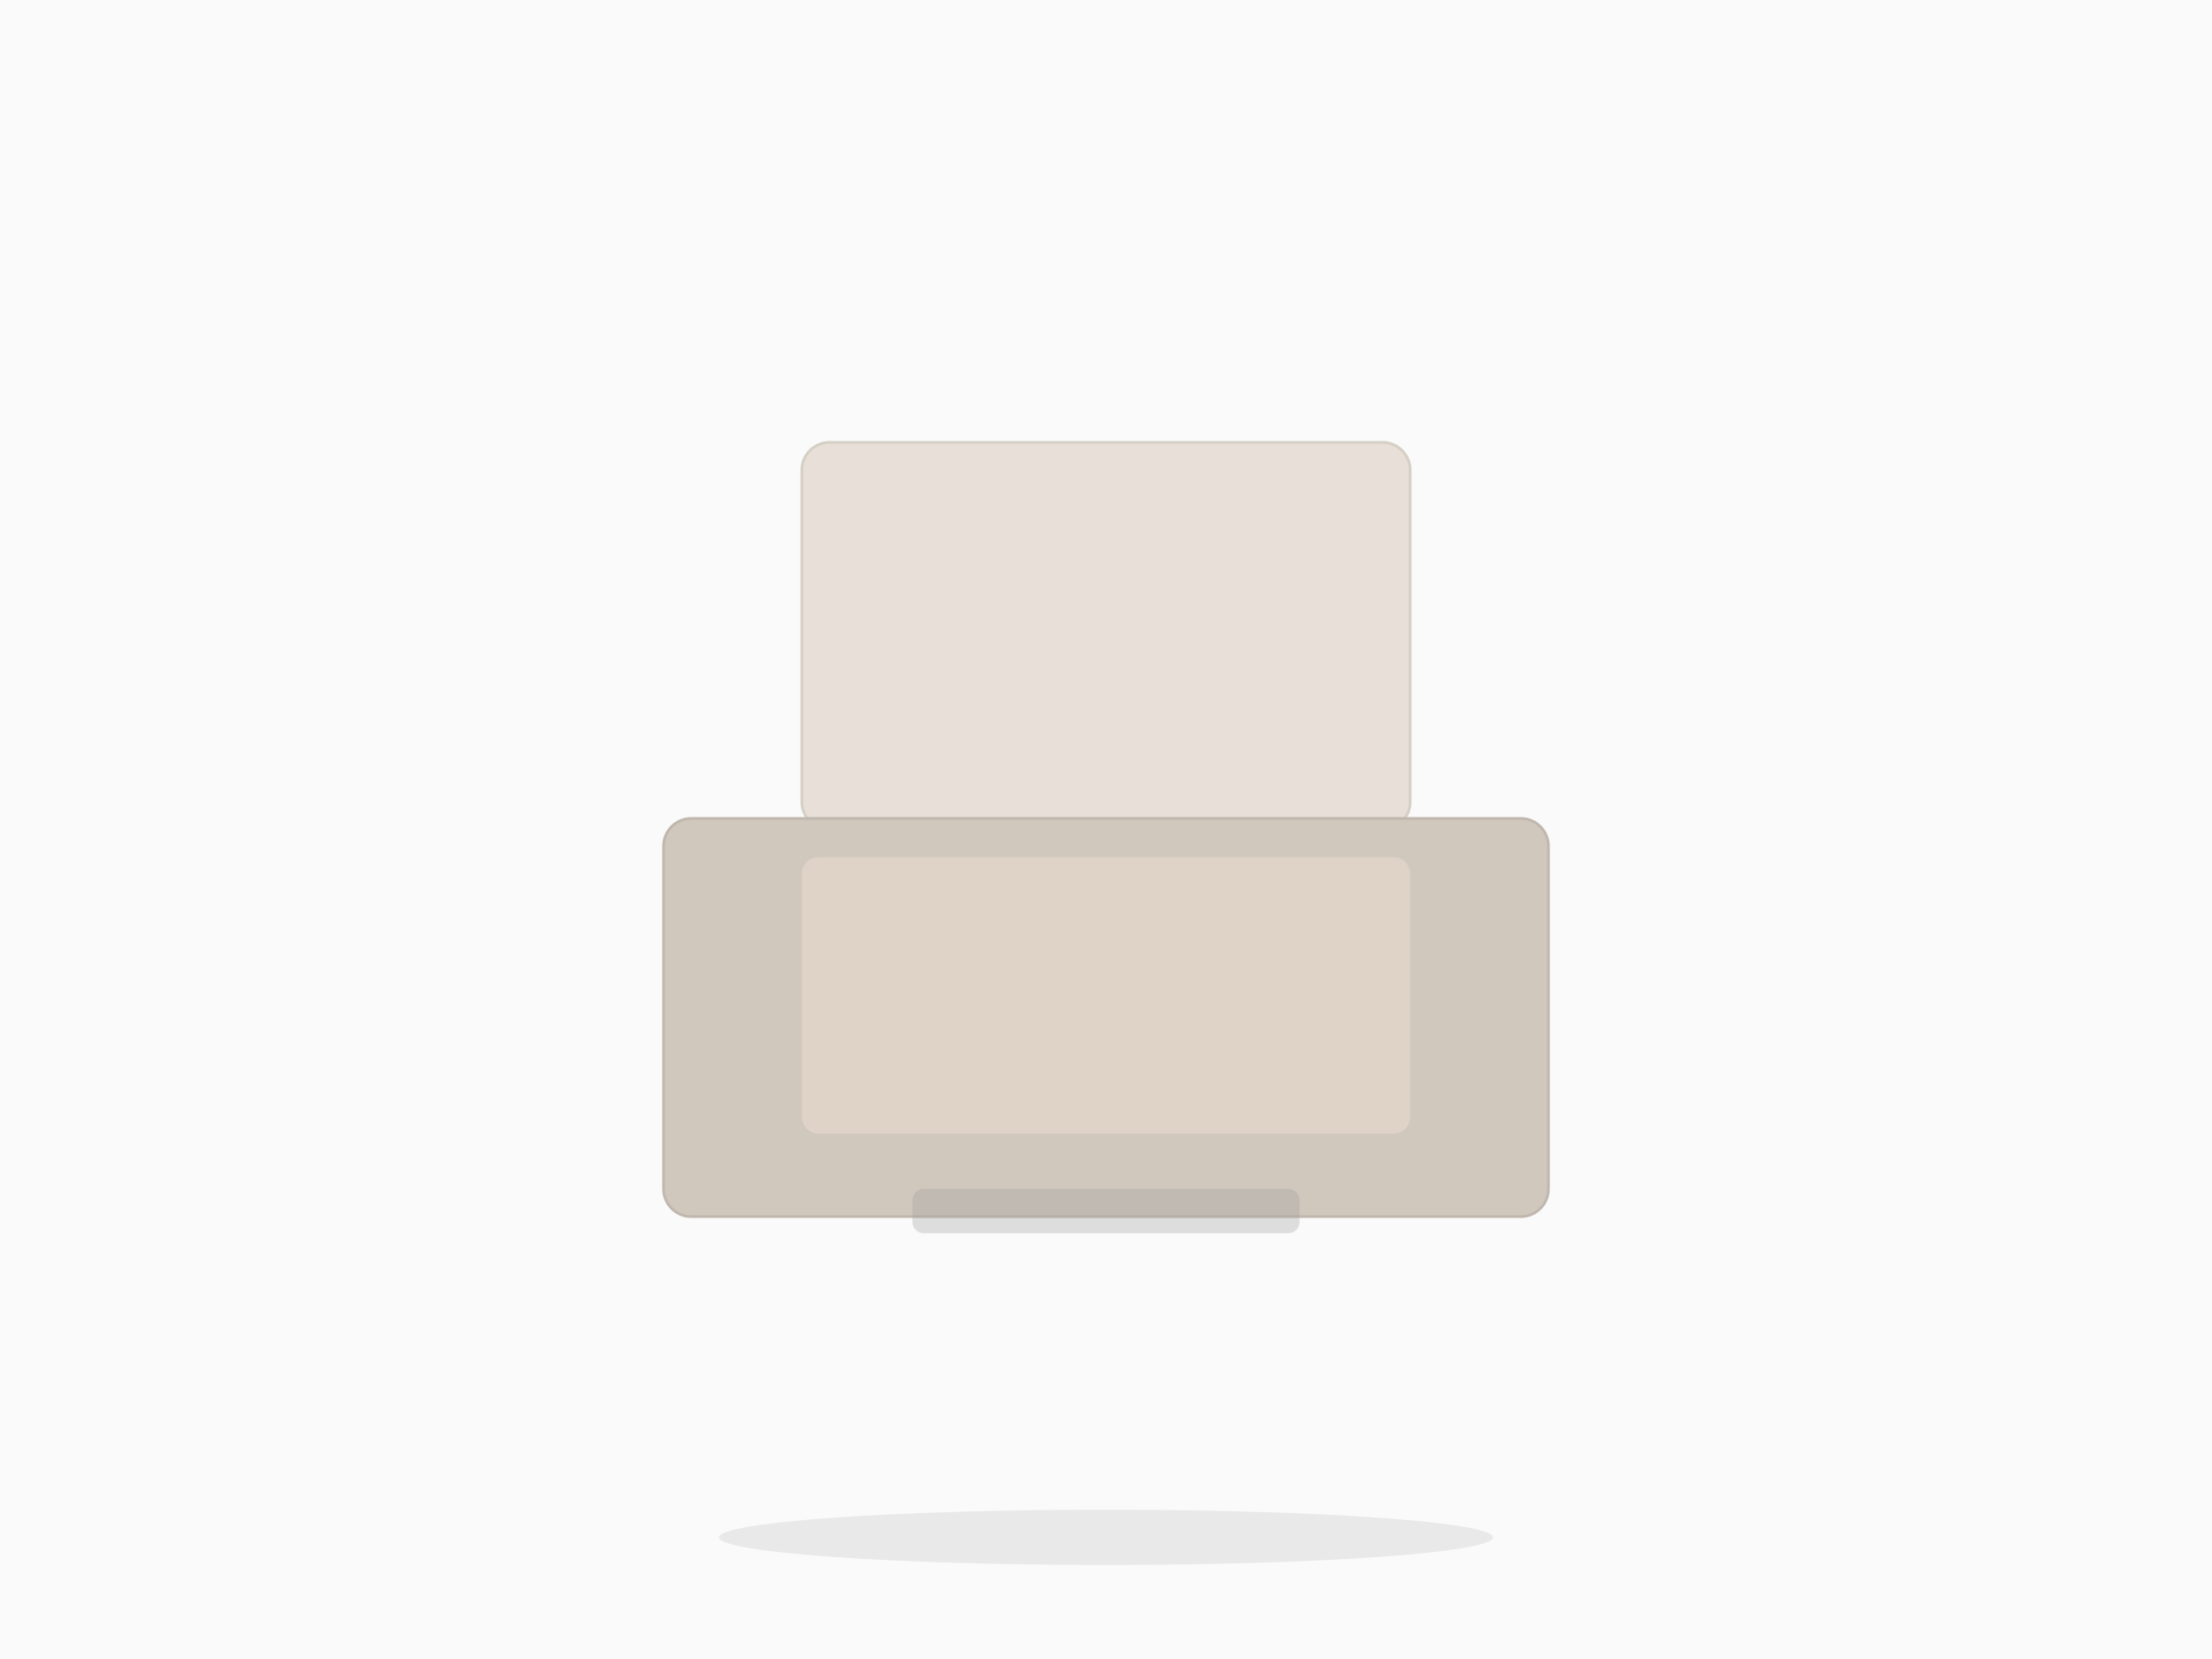
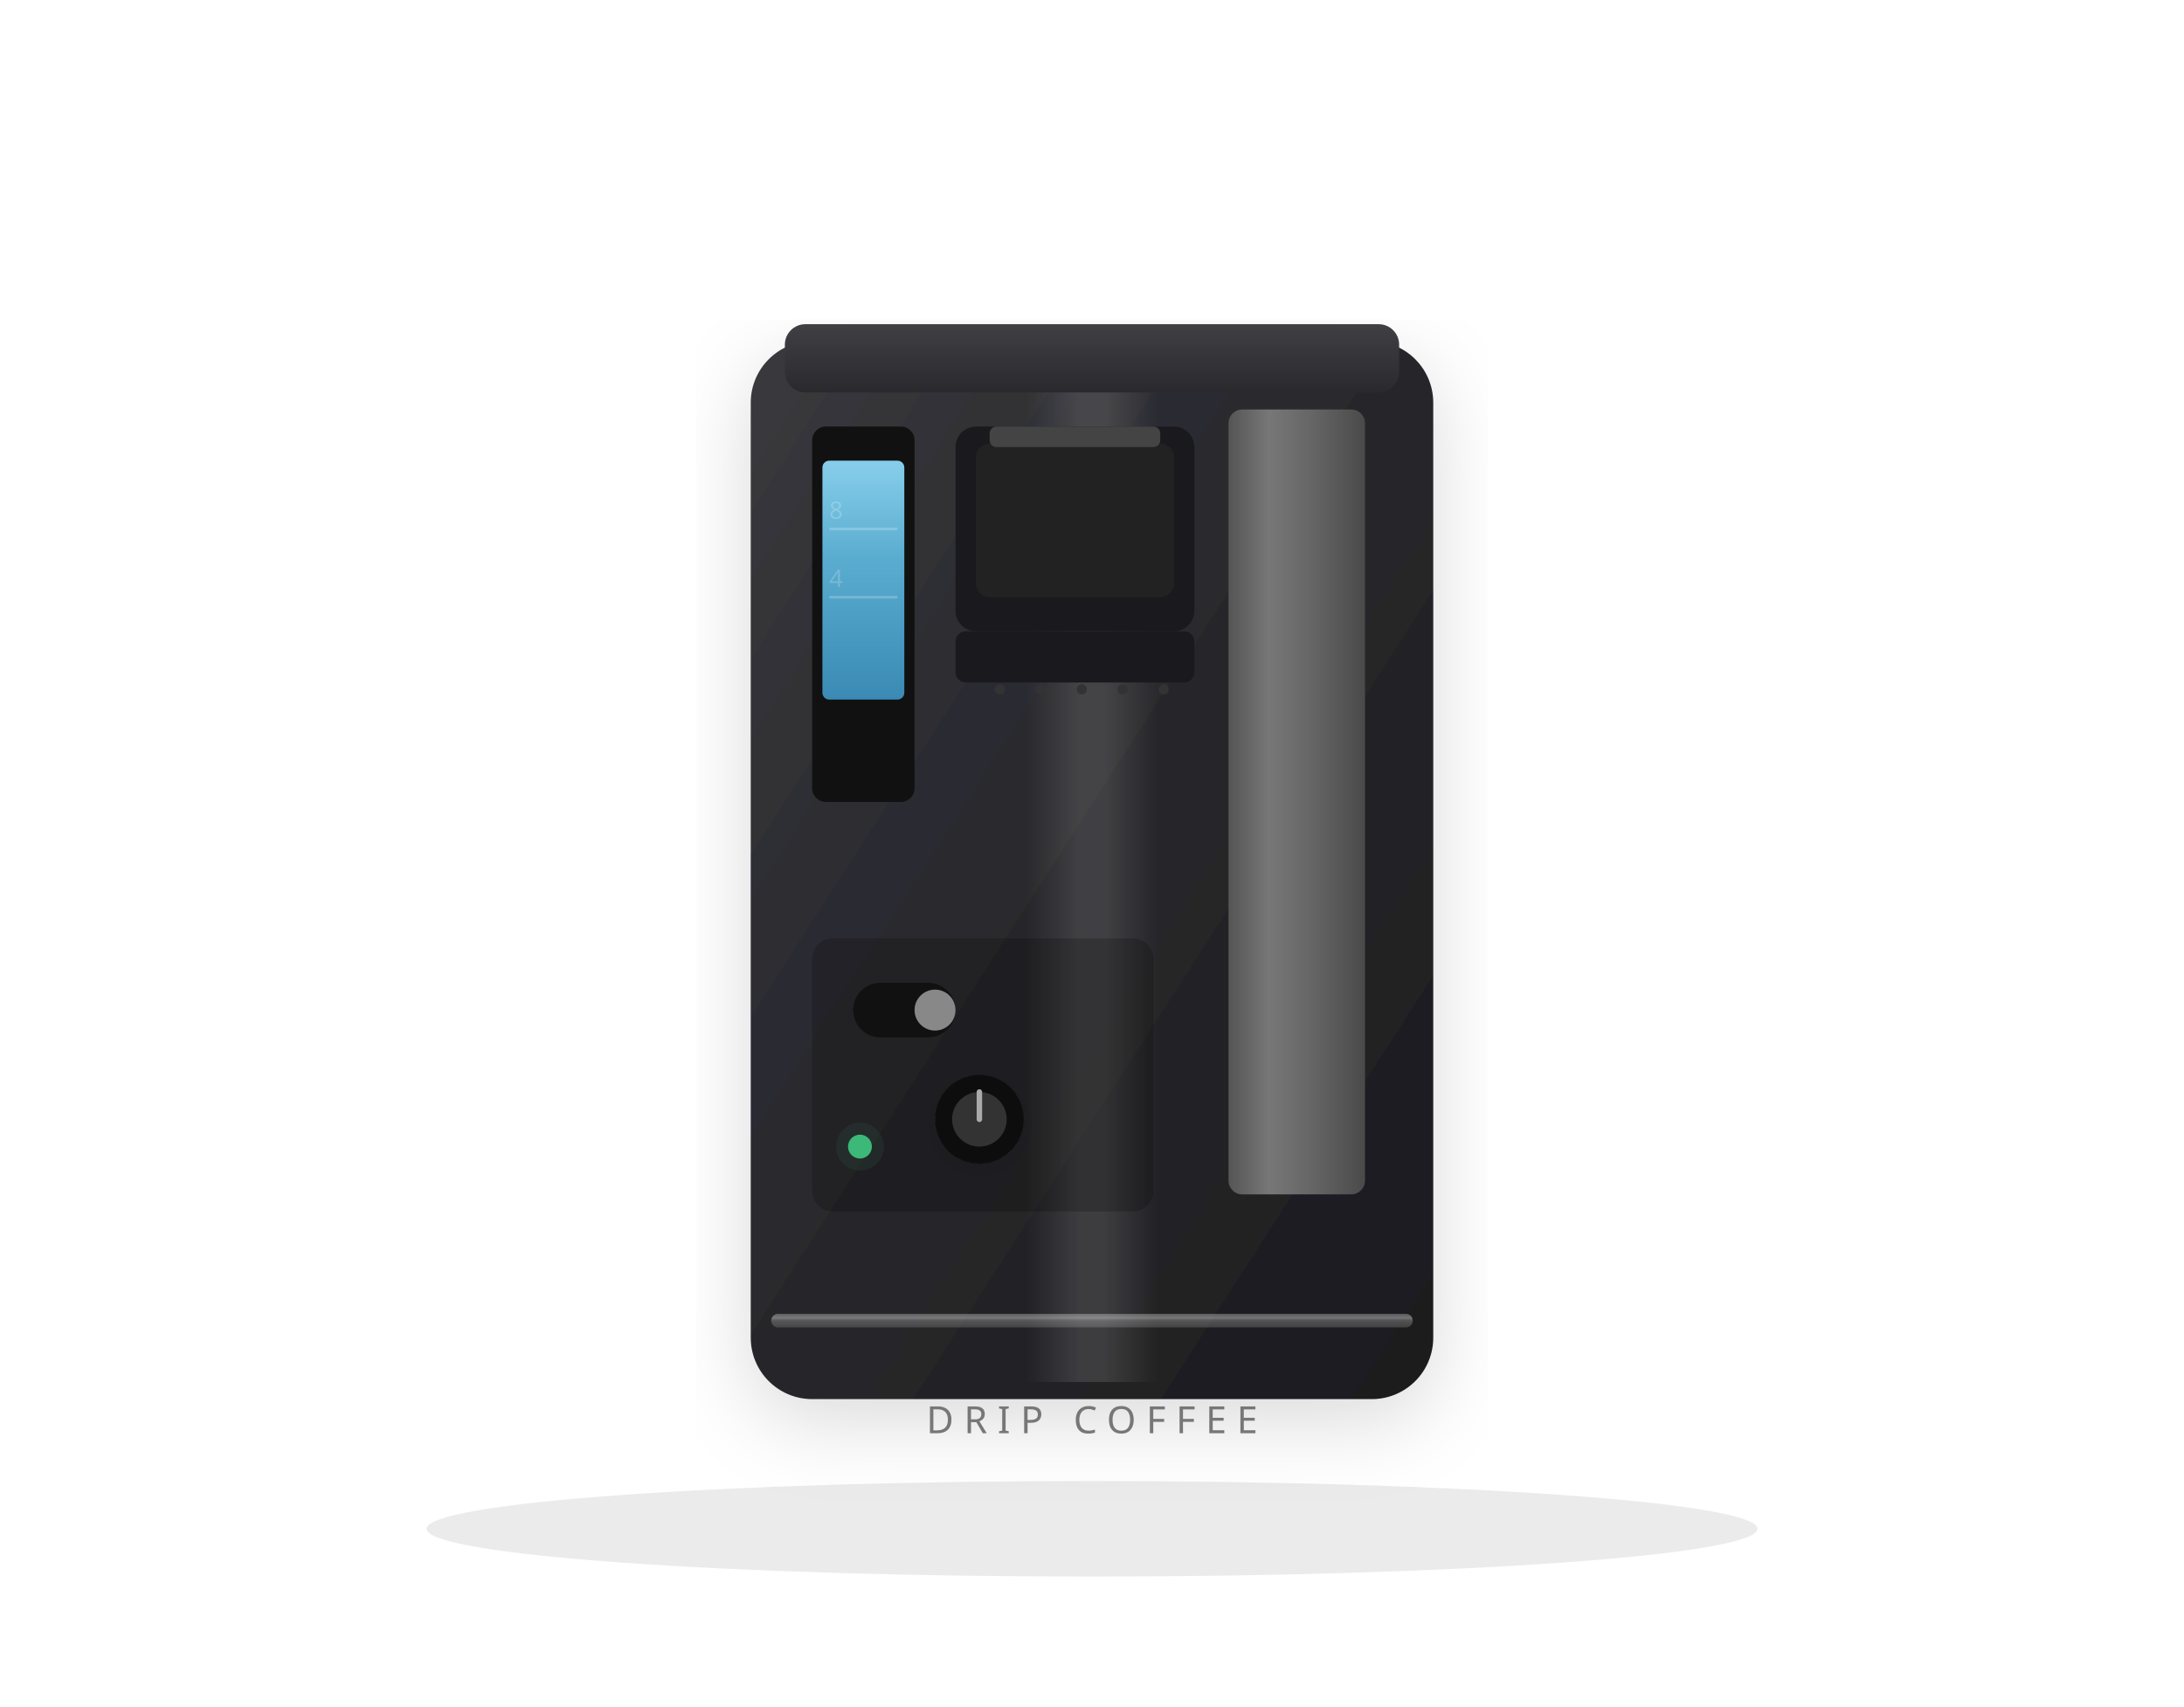
- <svg xmlns="http://www.w3.org/2000/svg" viewBox="0 0 400 300" width="400" height="300">
-   <rect width="400" height="300" fill="#FAFAFA" />
-   <ellipse cx="200" cy="278" rx="70" ry="5" fill="rgba(0,0,0,0.07)" />
-   <rect x="145" y="80" width="110" height="70" rx="5" fill="#E8E0D8" stroke="#D5CFC5" stroke-width="0.5" />
-   <rect x="120" y="148" width="160" height="72" rx="5" fill="#D0C8BD" stroke="#C0B8AE" stroke-width="0.5" />
-   <rect x="145" y="155" width="110" height="50" rx="3" fill="#E0D5C8" opacity="0.85" />
-   <rect x="165" y="215" width="70" height="8" rx="2" fill="#999" opacity="0.3" />
+ <svg xmlns="http://www.w3.org/2000/svg" viewBox="0 0 640 500" width="640" height="500">
+   <defs>
+     <linearGradient id="bodyGrad" x1="0" y1="0" x2="1" y2="1">
+       <stop offset="0%" stop-color="#3a3a3e" />
+       <stop offset="30%" stop-color="#2d2d32" />
+       <stop offset="60%" stop-color="#252528" />
+       <stop offset="100%" stop-color="#1a1a1e" />
+     </linearGradient>
+     <linearGradient id="topGrad" x1="0" y1="0" x2="0" y2="1">
+       <stop offset="0%" stop-color="#404044" />
+       <stop offset="100%" stop-color="#2a2a2e" />
+     </linearGradient>
+     <linearGradient id="waterGrad" x1="0" y1="0" x2="0" y2="1">
+       <stop offset="0%" stop-color="#87ceeb" />
+       <stop offset="40%" stop-color="#5badd0" />
+       <stop offset="100%" stop-color="#3a8ab5" />
+     </linearGradient>
+     <linearGradient id="carafeGlass" x1="0" y1="0" x2="1" y2="0">
+       <stop offset="0%" stop-color="rgba(60,35,15,0.5)" />
+       <stop offset="20%" stop-color="rgba(45,25,10,0.55)" />
+       <stop offset="50%" stop-color="rgba(35,18,8,0.65)" />
+       <stop offset="80%" stop-color="rgba(45,25,10,0.55)" />
+       <stop offset="100%" stop-color="rgba(55,32,14,0.5)" />
+     </linearGradient>
+     <linearGradient id="chrome" x1="0" y1="0" x2="0" y2="1">
+       <stop offset="0%" stop-color="#999" />
+       <stop offset="30%" stop-color="#ccc" />
+       <stop offset="50%" stop-color="#888" />
+       <stop offset="100%" stop-color="#666" />
+     </linearGradient>
+     <linearGradient id="steel" x1="0" y1="0" x2="1" y2="0">
+       <stop offset="0%" stop-color="#555" />
+       <stop offset="30%" stop-color="#777" />
+       <stop offset="60%" stop-color="#666" />
+       <stop offset="100%" stop-color="#4a4a4a" />
+     </linearGradient>
+     <linearGradient id="sheen" x1="0" y1="0" x2="1" y2="0">
+       <stop offset="0%" stop-color="rgba(255,255,255,0)" />
+       <stop offset="40%" stop-color="rgba(255,255,255,0)" />
+       <stop offset="48%" stop-color="rgba(255,255,255,0.12)" />
+       <stop offset="52%" stop-color="rgba(255,255,255,0.12)" />
+       <stop offset="60%" stop-color="rgba(255,255,255,0)" />
+       <stop offset="100%" stop-color="rgba(255,255,255,0)" />
+       <animateTransform attributeName="gradientTransform" type="translate" from="-1 0" to="1 0" dur="5s" repeatCount="indefinite" />
+     </linearGradient>
+     <filter id="drop" x="-8%" y="-4%" width="116%" height="116%">
+       <feDropShadow dx="0" dy="6" stdDeviation="12" flood-color="#000" flood-opacity="0.15" />
+     </filter>
+     <filter id="soft" x="-10%" y="-6%" width="120%" height="120%">
+       <feDropShadow dx="0" dy="2" stdDeviation="3" flood-color="#000" flood-opacity="0.08" />
+     </filter>
+   </defs>
+   <ellipse cx="320" cy="448" rx="195" ry="14" fill="rgba(0,0,0,0.08)" />
+   <rect x="265" y="396" width="110" height="7" rx="2" fill="#333" />
+   <g>
+     <path d="M278 396 L278 275 Q278 255 300 250 L340 250 Q362 255 362 275 L362 396 Z" fill="url(#carafeGlass)" />
+     <path d="M284 396 L284 275 Q284 258 300 254 L308 254 L308 396 Z" fill="rgba(255,255,255,0.12)" />
+     <path d="M282 360 Q320 356 358 360 L360 396 L280 396 Z" fill="rgba(20,10,5,0.7)" />
+     <ellipse cx="320" cy="358" rx="38" ry="3" fill="rgba(15,8,4,0.5)" />
+     <path d="M362 290 Q380 290 380 325 Q380 365 362 375" fill="none" stroke="#555" stroke-width="8" stroke-linecap="round" />
+     <path d="M364 292 Q378 292 378 325 Q378 362 364 374" fill="none" stroke="rgba(255,255,255,0.12)" stroke-width="1.5" stroke-linecap="round" />
+     <ellipse cx="320" cy="250" rx="42" ry="5" fill="none" stroke="#777" stroke-width="2" />
+     <ellipse cx="320" cy="250" rx="36" ry="4" fill="#444" />
+     <ellipse cx="320" cy="248" rx="8" ry="2.5" fill="#555" />
+   </g>
+   <rect x="220" y="100" width="200" height="310" rx="18" fill="url(#bodyGrad)" filter="url(#drop)" />
+   <rect x="226" y="385" width="188" height="4" rx="2" fill="url(#chrome)" opacity="0.5" />
+   <rect x="225" y="105" width="190" height="300" rx="14" fill="url(#sheen)" pointer-events="none" />
+   <rect x="230" y="95" width="180" height="20" rx="6" fill="url(#topGrad)" />
+   <rect x="238" y="125" width="30" height="110" rx="4" fill="#111" />
+   <rect x="241" y="135" width="24" height="70" rx="2" fill="url(#waterGrad)" />
+   <line x1="243" y1="155" x2="263" y2="155" stroke="rgba(255,255,255,0.2)" stroke-width="0.8" />
+   <text x="243" y="152" font-family="system-ui, sans-serif" font-size="7" fill="rgba(255,255,255,0.2)">8</text>
+   <line x1="243" y1="175" x2="263" y2="175" stroke="rgba(255,255,255,0.2)" stroke-width="0.8" />
+   <text x="243" y="172" font-family="system-ui, sans-serif" font-size="7" fill="rgba(255,255,255,0.2)">4</text>
+   <rect x="360" y="120" width="40" height="230" rx="4" fill="url(#steel)" />
+   <rect x="280" y="125" width="70" height="60" rx="6" fill="#1a1a1e" />
+   <rect x="286" y="130" width="58" height="45" rx="4" fill="#222" />
+   <rect x="290" y="125" width="50" height="6" rx="2" fill="#444" />
+   <rect x="280" y="185" width="70" height="15" rx="3" fill="#1a1a1e" />
+   <circle cx="293" cy="202" r="1.5" fill="#333" />
+   <circle cx="305" cy="202" r="1.5" fill="#333" />
+   <circle cx="317" cy="202" r="1.5" fill="#333" />
+   <circle cx="329" cy="202" r="1.5" fill="#333" />
+   <circle cx="341" cy="202" r="1.5" fill="#333" />
+   <g>
+     <ellipse cx="305" cy="210" rx="2" ry="3.5" fill="rgba(80,50,25,0.8)" opacity="0">
+       <animate attributeName="opacity" values="0;0.85;0" dur="1.15s" begin="0s" repeatCount="indefinite" />
+       <animate attributeName="cy" values="210;242" dur="1.15s" begin="0s" repeatCount="indefinite" />
+     </ellipse>
+     <ellipse cx="320" cy="210" rx="2" ry="3.5" fill="rgba(80,50,25,0.8)" opacity="0">
+       <animate attributeName="opacity" values="0;0.85;0" dur="1.25s" begin="0.35s" repeatCount="indefinite" />
+       <animate attributeName="cy" values="210;242" dur="1.25s" begin="0.35s" repeatCount="indefinite" />
+     </ellipse>
+     <ellipse cx="335" cy="210" rx="2" ry="3.5" fill="rgba(80,50,25,0.8)" opacity="0">
+       <animate attributeName="opacity" values="0;0.85;0" dur="1.2s" begin="0.7s" repeatCount="indefinite" />
+       <animate attributeName="cy" values="210;242" dur="1.2s" begin="0.7s" repeatCount="indefinite" />
+     </ellipse>
+     <ellipse cx="320" cy="242" rx="8" ry="1.5" fill="rgba(80,50,25,0.3)" opacity="0">
+       <animate attributeName="opacity" values="0;0.35;0" dur="1.15s" begin="0s" repeatCount="indefinite" />
+     </ellipse>
+     <ellipse cx="320" cy="242" rx="8" ry="1.5" fill="rgba(80,50,25,0.3)" opacity="0">
+       <animate attributeName="opacity" values="0;0.35;0" dur="1.25s" begin="0.35s" repeatCount="indefinite" />
+     </ellipse>
+     <ellipse cx="320" cy="242" rx="8" ry="1.5" fill="rgba(80,50,25,0.3)" opacity="0">
+       <animate attributeName="opacity" values="0;0.35;0" dur="1.2s" begin="0.7s" repeatCount="indefinite" />
+     </ellipse>
+   </g>
+   <rect x="238" y="275" width="100" height="80" rx="6" fill="rgba(0,0,0,0.2)" />
+   <rect x="250" y="288" width="30" height="16" rx="8" fill="#111" />
+   <circle cx="274" cy="296" r="6" fill="#888" />
+   <circle cx="287" cy="328" r="13" fill="#111" filter="url(#soft)" />
+   <circle cx="287" cy="328" r="8" fill="#333" />
+   <line x1="287" y1="328" x2="287" y2="320" stroke="#aaa" stroke-width="1.6" stroke-linecap="round" />
+   <circle cx="252" cy="336" r="3.5" fill="#3cb878">
+     <animate attributeName="opacity" values="0.25;1;0.25" dur="2.2s" repeatCount="indefinite" />
+   </circle>
+   <circle cx="252" cy="336" r="7" fill="#3cb878" opacity="0.08">
+     <animate attributeName="opacity" values="0.02;0.14;0.02" dur="2.2s" repeatCount="indefinite" />
+     <animate attributeName="r" values="6;10;6" dur="2.2s" repeatCount="indefinite" />
+   </circle>
+   <g opacity="0.35">
+     <path d="M290 248 Q292 232 288 218" fill="none" stroke="#aaa" stroke-width="2" stroke-linecap="round" opacity="0">
+       <animate attributeName="opacity" values="0;0.45;0" dur="2.6s" begin="0s" repeatCount="indefinite" />
+       <animateTransform attributeName="transform" type="translate" from="0 0" to="-3 -14" dur="2.6s" begin="0s" repeatCount="indefinite" />
+     </path>
+     <path d="M320 246 Q322 228 318 214" fill="none" stroke="#aaa" stroke-width="2.2" stroke-linecap="round" opacity="0">
+       <animate attributeName="opacity" values="0;0.5;0" dur="2.9s" begin="0.7s" repeatCount="indefinite" />
+       <animateTransform attributeName="transform" type="translate" from="0 0" to="2 -16" dur="2.9s" begin="0.7s" repeatCount="indefinite" />
+     </path>
+     <path d="M348 248 Q350 230 346 216" fill="none" stroke="#aaa" stroke-width="2" stroke-linecap="round" opacity="0">
+       <animate attributeName="opacity" values="0;0.4;0" dur="2.7s" begin="1.4s" repeatCount="indefinite" />
+       <animateTransform attributeName="transform" type="translate" from="0 0" to="4 -12" dur="2.7s" begin="1.4s" repeatCount="indefinite" />
+     </path>
+   </g>
+   <text x="320" y="420" text-anchor="middle" font-family="system-ui, sans-serif" font-size="11" font-weight="500" letter-spacing="3" fill="#777">DRIP COFFEE</text>
</svg>
